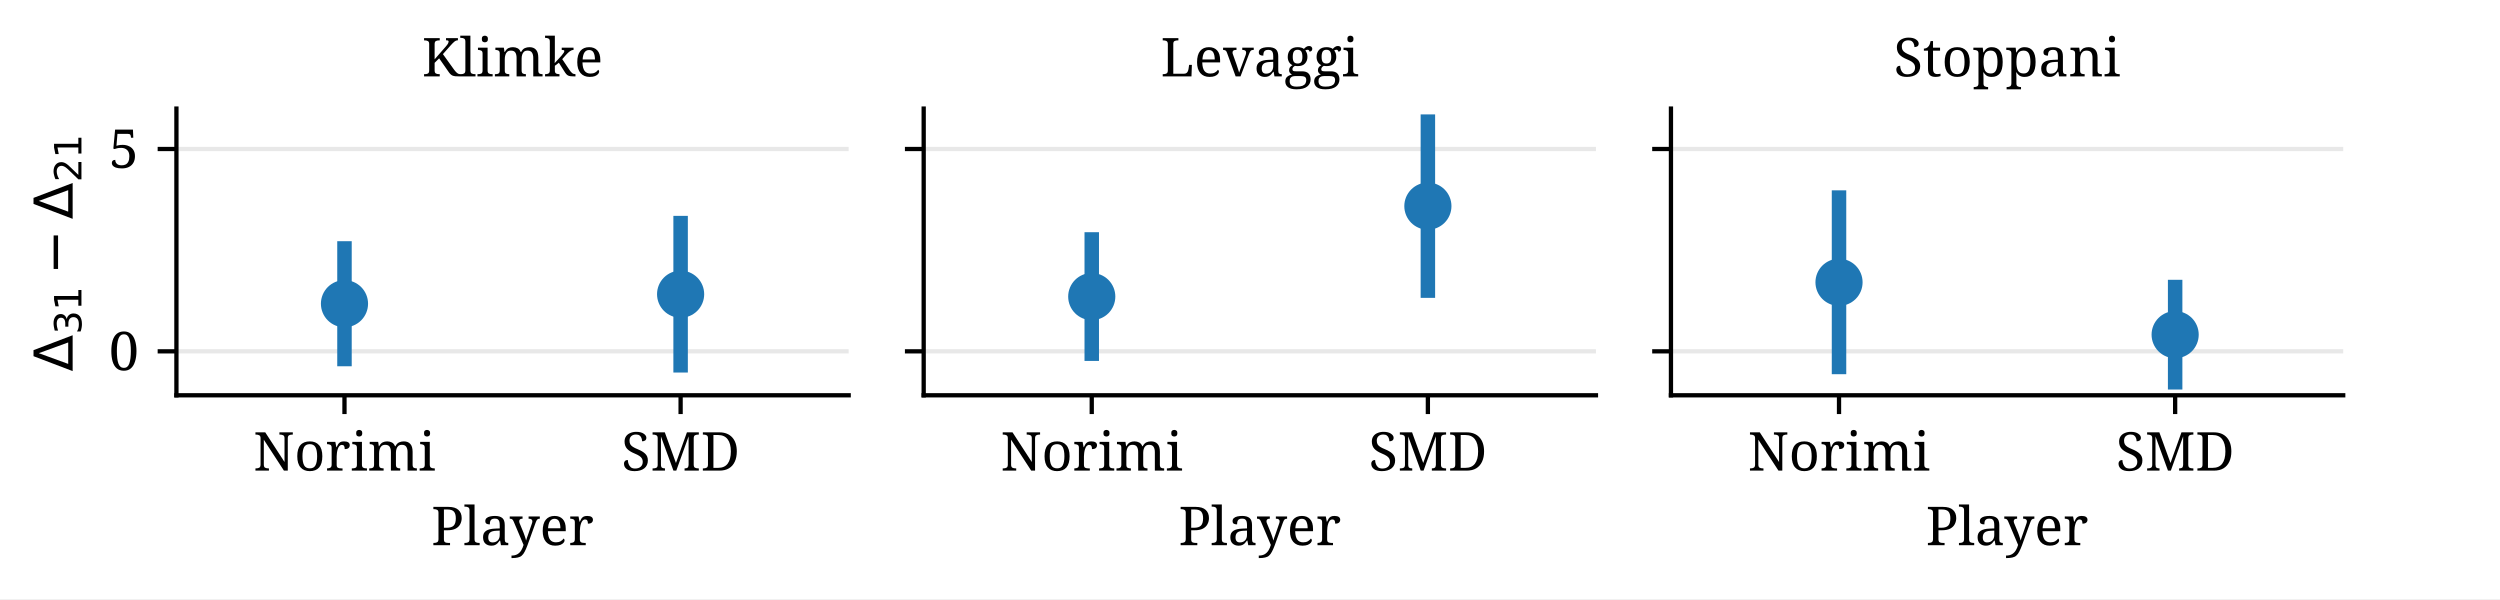
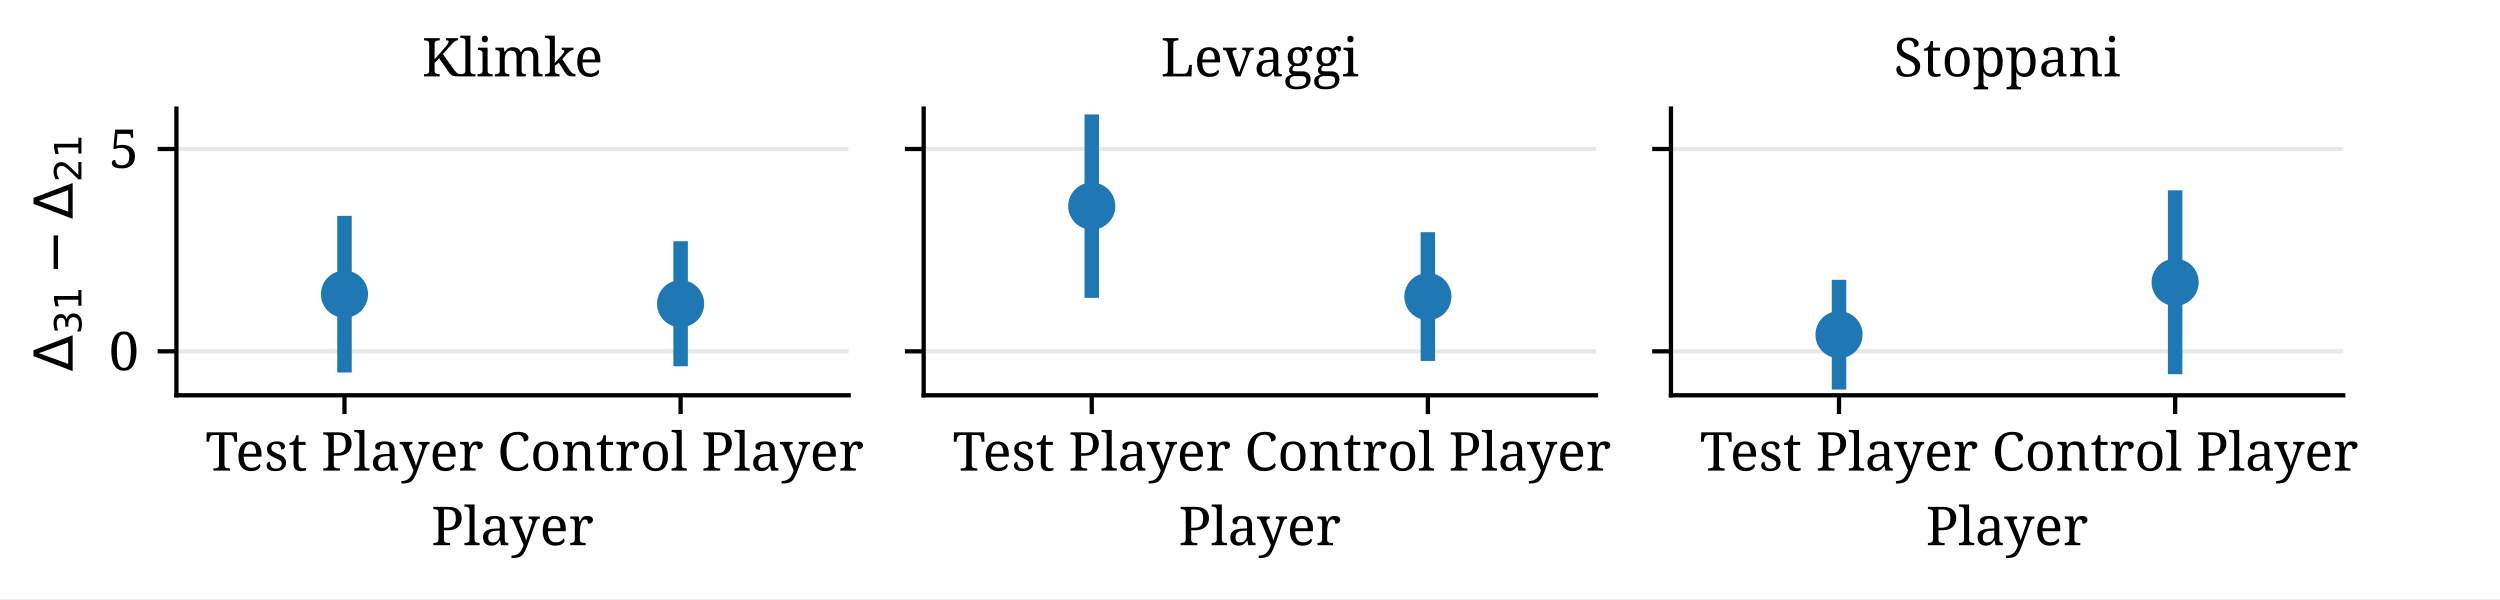
<svg xmlns="http://www.w3.org/2000/svg" xmlns:xlink="http://www.w3.org/1999/xlink" width="466.214pt" height="111.716pt" viewBox="0 0 466.214 111.716" version="1.1">
  <defs>
    <style type="text/css">*{stroke-linejoin: round; stroke-linecap: butt}</style>
  </defs>
  <g id="figure_1">
    <g id="patch_1">
      <path d="M 0 111.716  L 466.214 111.716  L 466.214 0  L 0 0  z " style="fill: #ffffff" />
    </g>
    <g id="axes_1">
      <g id="patch_2">
        <path d="M 32.9 73.716  L 158.266 73.716  L 158.266 20.25  L 32.9 20.25  z " style="fill: #ffffff" />
      </g>
      <g id="matplotlib.axis_1">
        <g id="xtick_1">
          <g id="line2d_1">
            <defs>
-               <path id="m413b5e02e6" d="M 0 0  L 0 3.5  " style="stroke: #000000; stroke-width: 0.8" />
+               <path id="mc5a7423d6d" d="M 0 0  L 0 3.5  " style="stroke: #000000; stroke-width: 0.8" />
            </defs>
            <g>
-               <use xlink:href="#m413b5e02e6" x="64.241" y="73.716" style="stroke: #000000; stroke-width: 0.8" />
+               <use xlink:href="#mc5a7423d6d" x="64.241" y="73.716" style="stroke: #000000; stroke-width: 0.8" />
            </g>
          </g>
          <g id="text_1">
-             <text style="font-size: 10px; font-family: 'EB Garamond', serif; text-anchor: middle" x="64.241" y="87.766" transform="rotate(-0 64.24143 87.76625)">Norimi</text>
+             <text style="font-size: 10px; font-family: 'EB Garamond', serif; text-anchor: middle" x="64.241" y="87.766" transform="rotate(-0 64.24143 87.76625)">Test Player</text>
          </g>
        </g>
        <g id="xtick_2">
          <g id="line2d_2">
            <g>
-               <use xlink:href="#m413b5e02e6" x="126.924" y="73.716" style="stroke: #000000; stroke-width: 0.8" />
+               <use xlink:href="#mc5a7423d6d" x="126.924" y="73.716" style="stroke: #000000; stroke-width: 0.8" />
            </g>
          </g>
          <g id="text_2">
-             <text style="font-size: 10px; font-family: 'EB Garamond', serif; text-anchor: middle" x="126.924" y="87.766" transform="rotate(-0 126.9243 87.76625)">SMD</text>
+             <text style="font-size: 10px; font-family: 'EB Garamond', serif; text-anchor: middle" x="126.924" y="87.766" transform="rotate(-0 126.9243 87.76625)">Control Player</text>
          </g>
        </g>
        <g id="text_3">
          <text style="font-size: 10px; font-family: 'EB Garamond', serif; text-anchor: middle" x="95.583" y="101.666" transform="rotate(-0 95.58285 101.6663)">Player</text>
        </g>
      </g>
      <g id="matplotlib.axis_2">
        <g id="ytick_1">
          <g id="line2d_3">
-             <path d="M 32.9 65.516  L 158.266 65.516  " clip-path="url(#p320adf4437)" style="fill: none; stroke: #b0b0b0; stroke-opacity: 0.3; stroke-width: 0.8; stroke-linecap: square" />
+             <path d="M 32.9 65.516  L 158.266 65.516  " clip-path="url(#pab137d74b0)" style="fill: none; stroke: #b0b0b0; stroke-opacity: 0.3; stroke-width: 0.8; stroke-linecap: square" />
          </g>
          <g id="line2d_4">
            <defs>
-               <path id="m48636ae9ef" d="M 0 0  L -3.5 0  " style="stroke: #000000; stroke-width: 0.8" />
+               <path id="m78fdfbcdc4" d="M 0 0  L -3.5 0  " style="stroke: #000000; stroke-width: 0.8" />
            </defs>
            <g>
-               <use xlink:href="#m48636ae9ef" x="32.9" y="65.516" style="stroke: #000000; stroke-width: 0.8" />
+               <use xlink:href="#m78fdfbcdc4" x="32.9" y="65.516" style="stroke: #000000; stroke-width: 0.8" />
            </g>
          </g>
          <g id="text_4">
            <text style="font-size: 10px; font-family: 'EB Garamond', serif; text-anchor: end" x="25.9" y="69.041" transform="rotate(-0 25.9 69.04082)">0</text>
          </g>
        </g>
        <g id="ytick_2">
          <g id="line2d_5">
-             <path d="M 32.9 27.786  L 158.266 27.786  " clip-path="url(#p320adf4437)" style="fill: none; stroke: #b0b0b0; stroke-opacity: 0.3; stroke-width: 0.8; stroke-linecap: square" />
+             <path d="M 32.9 27.786  L 158.266 27.786  " clip-path="url(#pab137d74b0)" style="fill: none; stroke: #b0b0b0; stroke-opacity: 0.3; stroke-width: 0.8; stroke-linecap: square" />
          </g>
          <g id="line2d_6">
            <g>
-               <use xlink:href="#m48636ae9ef" x="32.9" y="27.786" style="stroke: #000000; stroke-width: 0.8" />
+               <use xlink:href="#m78fdfbcdc4" x="32.9" y="27.786" style="stroke: #000000; stroke-width: 0.8" />
            </g>
          </g>
          <g id="text_5">
            <text style="font-size: 10px; font-family: 'EB Garamond', serif; text-anchor: end" x="25.9" y="31.311" transform="rotate(-0 25.9 31.3114)">5</text>
          </g>
        </g>
        <g id="text_6">
          <g transform="translate(14.25 69.28312) rotate(-90)">
            <text>
              <tspan x="0" y="-0.703" style="font-size: 10px; font-family: 'DejaVu Sans'">Δ</tspan>
              <tspan x="18.065" y="-0.703" style="font-size: 10px; font-family: 'DejaVu Sans'">−</tspan>
              <tspan x="28.393" y="-0.703" style="font-size: 10px; font-family: 'DejaVu Sans'">Δ</tspan>
              <tspan x="6.937" y="0.938" style="font-size: 7px; font-family: 'DejaVu Sans'">3</tspan>
              <tspan x="11.39" y="0.938" style="font-size: 7px; font-family: 'DejaVu Sans'">1</tspan>
              <tspan x="35.329" y="0.938" style="font-size: 7px; font-family: 'DejaVu Sans'">2</tspan>
              <tspan x="39.783" y="0.938" style="font-size: 7px; font-family: 'DejaVu Sans'">1</tspan>
            </text>
          </g>
        </g>
      </g>
      <g id="line2d_7">
        <defs>
-           <path id="mb423639138" d="M 0 3.384  C 0.897 3.384 1.758 3.027 2.393 2.393  C 3.027 1.758 3.384 0.897 3.384 0  C 3.384 -0.897 3.027 -1.758 2.393 -2.393  C 1.758 -3.027 0.897 -3.384 0 -3.384  C -0.897 -3.384 -1.758 -3.027 -2.393 -2.393  C -3.027 -1.758 -3.384 -0.897 -3.384 0  C -3.384 0.897 -3.027 1.758 -2.393 2.393  C -1.758 3.027 -0.897 3.384 0 3.384  z " style="stroke: #1f77b4; stroke-width: 2.025" />
+           <path id="m68faa4de0a" d="M 0 3.384  C 0.897 3.384 1.758 3.027 2.393 2.393  C 3.027 1.758 3.384 0.897 3.384 0  C 3.384 -0.897 3.027 -1.758 2.393 -2.393  C 1.758 -3.027 0.897 -3.384 0 -3.384  C -0.897 -3.384 -1.758 -3.027 -2.393 -2.393  C -3.027 -1.758 -3.384 -0.897 -3.384 0  C -3.384 0.897 -3.027 1.758 -2.393 2.393  C -1.758 3.027 -0.897 3.384 0 3.384  z " style="stroke: #1f77b4; stroke-width: 2.025" />
        </defs>
-         <g clip-path="url(#p320adf4437)">
-           <use xlink:href="#mb423639138" x="64.241" y="56.638" style="fill: #1f77b4; stroke: #1f77b4; stroke-width: 2.025" />
-           <use xlink:href="#mb423639138" x="126.924" y="54.863" style="fill: #1f77b4; stroke: #1f77b4; stroke-width: 2.025" />
+         <g clip-path="url(#pab137d74b0)">
+           <use xlink:href="#m68faa4de0a" x="64.241" y="54.863" style="fill: #1f77b4; stroke: #1f77b4; stroke-width: 2.025" />
+           <use xlink:href="#m68faa4de0a" x="126.924" y="56.638" style="fill: #1f77b4; stroke: #1f77b4; stroke-width: 2.025" />
        </g>
      </g>
      <g id="line2d_8">
-         <path d="M 64.241 66.95  L 64.241 46.327  " clip-path="url(#p320adf4437)" style="fill: none; stroke: #1f77b4; stroke-width: 2.7; stroke-linecap: square" />
+         <path d="M 64.241 68.118  L 64.241 41.608  " clip-path="url(#pab137d74b0)" style="fill: none; stroke: #1f77b4; stroke-width: 2.7; stroke-linecap: square" />
      </g>
      <g id="line2d_9">
-         <path d="M 126.924 68.118  L 126.924 41.608  " clip-path="url(#p320adf4437)" style="fill: none; stroke: #1f77b4; stroke-width: 2.7; stroke-linecap: square" />
+         <path d="M 126.924 66.95  L 126.924 46.327  " clip-path="url(#pab137d74b0)" style="fill: none; stroke: #1f77b4; stroke-width: 2.7; stroke-linecap: square" />
      </g>
      <g id="patch_3">
        <path d="M 32.9 73.716  L 32.9 20.25  " style="fill: none; stroke: #000000; stroke-width: 0.8; stroke-linejoin: miter; stroke-linecap: square" />
      </g>
      <g id="patch_4">
        <path d="M 32.9 73.716  L 158.266 73.716  " style="fill: none; stroke: #000000; stroke-width: 0.8; stroke-linejoin: miter; stroke-linecap: square" />
      </g>
      <g id="text_7">
        <text style="font-size: 10px; font-family: 'EB Garamond', serif; text-anchor: middle" x="95.583" y="14.25" transform="rotate(-0 95.58285 14.25)">Klimke</text>
      </g>
    </g>
    <g id="axes_2">
      <g id="patch_5">
        <path d="M 172.254 73.716  L 297.62 73.716  L 297.62 20.25  L 172.254 20.25  z " style="fill: #ffffff" />
      </g>
      <g id="matplotlib.axis_3">
        <g id="xtick_3">
          <g id="line2d_10">
            <g>
-               <use xlink:href="#m413b5e02e6" x="203.596" y="73.716" style="stroke: #000000; stroke-width: 0.8" />
+               <use xlink:href="#mc5a7423d6d" x="203.596" y="73.716" style="stroke: #000000; stroke-width: 0.8" />
            </g>
          </g>
          <g id="text_8">
-             <text style="font-size: 10px; font-family: 'EB Garamond', serif; text-anchor: middle" x="203.596" y="87.766" transform="rotate(-0 203.5958 87.76625)">Norimi</text>
+             <text style="font-size: 10px; font-family: 'EB Garamond', serif; text-anchor: middle" x="203.596" y="87.766" transform="rotate(-0 203.5958 87.76625)">Test Player</text>
          </g>
        </g>
        <g id="xtick_4">
          <g id="line2d_11">
            <g>
-               <use xlink:href="#m413b5e02e6" x="266.279" y="73.716" style="stroke: #000000; stroke-width: 0.8" />
+               <use xlink:href="#mc5a7423d6d" x="266.279" y="73.716" style="stroke: #000000; stroke-width: 0.8" />
            </g>
          </g>
          <g id="text_9">
-             <text style="font-size: 10px; font-family: 'EB Garamond', serif; text-anchor: middle" x="266.279" y="87.766" transform="rotate(-0 266.2786 87.76625)">SMD</text>
+             <text style="font-size: 10px; font-family: 'EB Garamond', serif; text-anchor: middle" x="266.279" y="87.766" transform="rotate(-0 266.2786 87.76625)">Control Player</text>
          </g>
        </g>
        <g id="text_10">
          <text style="font-size: 10px; font-family: 'EB Garamond', serif; text-anchor: middle" x="234.937" y="101.666" transform="rotate(-0 234.9372 101.6663)">Player</text>
        </g>
      </g>
      <g id="matplotlib.axis_4">
        <g id="ytick_3">
          <g id="line2d_12">
-             <path d="M 172.254 65.516  L 297.62 65.516  " clip-path="url(#p595818faf2)" style="fill: none; stroke: #b0b0b0; stroke-opacity: 0.3; stroke-width: 0.8; stroke-linecap: square" />
+             <path d="M 172.254 65.516  L 297.62 65.516  " clip-path="url(#pb73f7d8fe3)" style="fill: none; stroke: #b0b0b0; stroke-opacity: 0.3; stroke-width: 0.8; stroke-linecap: square" />
          </g>
          <g id="line2d_13">
            <g>
-               <use xlink:href="#m48636ae9ef" x="172.254" y="65.516" style="stroke: #000000; stroke-width: 0.8" />
+               <use xlink:href="#m78fdfbcdc4" x="172.254" y="65.516" style="stroke: #000000; stroke-width: 0.8" />
            </g>
          </g>
        </g>
        <g id="ytick_4">
          <g id="line2d_14">
-             <path d="M 172.254 27.786  L 297.62 27.786  " clip-path="url(#p595818faf2)" style="fill: none; stroke: #b0b0b0; stroke-opacity: 0.3; stroke-width: 0.8; stroke-linecap: square" />
+             <path d="M 172.254 27.786  L 297.62 27.786  " clip-path="url(#pb73f7d8fe3)" style="fill: none; stroke: #b0b0b0; stroke-opacity: 0.3; stroke-width: 0.8; stroke-linecap: square" />
          </g>
          <g id="line2d_15">
            <g>
-               <use xlink:href="#m48636ae9ef" x="172.254" y="27.786" style="stroke: #000000; stroke-width: 0.8" />
+               <use xlink:href="#m78fdfbcdc4" x="172.254" y="27.786" style="stroke: #000000; stroke-width: 0.8" />
            </g>
          </g>
        </g>
      </g>
      <g id="line2d_16">
-         <g clip-path="url(#p595818faf2)">
-           <use xlink:href="#mb423639138" x="203.596" y="55.307" style="fill: #1f77b4; stroke: #1f77b4; stroke-width: 2.025" />
-           <use xlink:href="#mb423639138" x="266.279" y="38.439" style="fill: #1f77b4; stroke: #1f77b4; stroke-width: 2.025" />
+         <g clip-path="url(#pb73f7d8fe3)">
+           <use xlink:href="#m68faa4de0a" x="203.596" y="38.439" style="fill: #1f77b4; stroke: #1f77b4; stroke-width: 2.025" />
+           <use xlink:href="#m68faa4de0a" x="266.279" y="55.307" style="fill: #1f77b4; stroke: #1f77b4; stroke-width: 2.025" />
        </g>
      </g>
      <g id="line2d_17">
-         <path d="M 203.596 65.958  L 203.596 44.656  " clip-path="url(#p595818faf2)" style="fill: none; stroke: #1f77b4; stroke-width: 2.7; stroke-linecap: square" />
+         <path d="M 203.596 54.199  L 203.596 22.68  " clip-path="url(#pb73f7d8fe3)" style="fill: none; stroke: #1f77b4; stroke-width: 2.7; stroke-linecap: square" />
      </g>
      <g id="line2d_18">
-         <path d="M 266.279 54.199  L 266.279 22.68  " clip-path="url(#p595818faf2)" style="fill: none; stroke: #1f77b4; stroke-width: 2.7; stroke-linecap: square" />
+         <path d="M 266.279 65.958  L 266.279 44.656  " clip-path="url(#pb73f7d8fe3)" style="fill: none; stroke: #1f77b4; stroke-width: 2.7; stroke-linecap: square" />
      </g>
      <g id="patch_6">
        <path d="M 172.254 73.716  L 172.254 20.25  " style="fill: none; stroke: #000000; stroke-width: 0.8; stroke-linejoin: miter; stroke-linecap: square" />
      </g>
      <g id="patch_7">
        <path d="M 172.254 73.716  L 297.62 73.716  " style="fill: none; stroke: #000000; stroke-width: 0.8; stroke-linejoin: miter; stroke-linecap: square" />
      </g>
      <g id="text_11">
        <text style="font-size: 10px; font-family: 'EB Garamond', serif; text-anchor: middle" x="234.937" y="14.25" transform="rotate(-0 234.9372 14.25)">Levaggi</text>
      </g>
    </g>
    <g id="axes_3">
      <g id="patch_8">
        <path d="M 311.609 73.716  L 436.974 73.716  L 436.974 20.25  L 311.609 20.25  z " style="fill: #ffffff" />
      </g>
      <g id="matplotlib.axis_5">
        <g id="xtick_5">
          <g id="line2d_19">
            <g>
-               <use xlink:href="#m413b5e02e6" x="342.95" y="73.716" style="stroke: #000000; stroke-width: 0.8" />
+               <use xlink:href="#mc5a7423d6d" x="342.95" y="73.716" style="stroke: #000000; stroke-width: 0.8" />
            </g>
          </g>
          <g id="text_12">
-             <text style="font-size: 10px; font-family: 'EB Garamond', serif; text-anchor: middle" x="342.95" y="87.766" transform="rotate(-0 342.9501 87.76625)">Norimi</text>
+             <text style="font-size: 10px; font-family: 'EB Garamond', serif; text-anchor: middle" x="342.95" y="87.766" transform="rotate(-0 342.9501 87.76625)">Test Player</text>
          </g>
        </g>
        <g id="xtick_6">
          <g id="line2d_20">
            <g>
-               <use xlink:href="#m413b5e02e6" x="405.633" y="73.716" style="stroke: #000000; stroke-width: 0.8" />
+               <use xlink:href="#mc5a7423d6d" x="405.633" y="73.716" style="stroke: #000000; stroke-width: 0.8" />
            </g>
          </g>
          <g id="text_13">
-             <text style="font-size: 10px; font-family: 'EB Garamond', serif; text-anchor: middle" x="405.633" y="87.766" transform="rotate(-0 405.6329 87.76625)">SMD</text>
+             <text style="font-size: 10px; font-family: 'EB Garamond', serif; text-anchor: middle" x="405.633" y="87.766" transform="rotate(-0 405.6329 87.76625)">Control Player</text>
          </g>
        </g>
        <g id="text_14">
          <text style="font-size: 10px; font-family: 'EB Garamond', serif; text-anchor: middle" x="374.292" y="101.666" transform="rotate(-0 374.2915 101.6663)">Player</text>
        </g>
      </g>
      <g id="matplotlib.axis_6">
        <g id="ytick_5">
          <g id="line2d_21">
-             <path d="M 311.609 65.516  L 436.974 65.516  " clip-path="url(#pb1faf5d88c)" style="fill: none; stroke: #b0b0b0; stroke-opacity: 0.3; stroke-width: 0.8; stroke-linecap: square" />
+             <path d="M 311.609 65.516  L 436.974 65.516  " clip-path="url(#p5a03d9cc08)" style="fill: none; stroke: #b0b0b0; stroke-opacity: 0.3; stroke-width: 0.8; stroke-linecap: square" />
          </g>
          <g id="line2d_22">
            <g>
-               <use xlink:href="#m48636ae9ef" x="311.609" y="65.516" style="stroke: #000000; stroke-width: 0.8" />
+               <use xlink:href="#m78fdfbcdc4" x="311.609" y="65.516" style="stroke: #000000; stroke-width: 0.8" />
            </g>
          </g>
        </g>
        <g id="ytick_6">
          <g id="line2d_23">
-             <path d="M 311.609 27.786  L 436.974 27.786  " clip-path="url(#pb1faf5d88c)" style="fill: none; stroke: #b0b0b0; stroke-opacity: 0.3; stroke-width: 0.8; stroke-linecap: square" />
+             <path d="M 311.609 27.786  L 436.974 27.786  " clip-path="url(#p5a03d9cc08)" style="fill: none; stroke: #b0b0b0; stroke-opacity: 0.3; stroke-width: 0.8; stroke-linecap: square" />
          </g>
          <g id="line2d_24">
            <g>
-               <use xlink:href="#m48636ae9ef" x="311.609" y="27.786" style="stroke: #000000; stroke-width: 0.8" />
+               <use xlink:href="#m78fdfbcdc4" x="311.609" y="27.786" style="stroke: #000000; stroke-width: 0.8" />
            </g>
          </g>
        </g>
      </g>
      <g id="line2d_25">
-         <g clip-path="url(#pb1faf5d88c)">
-           <use xlink:href="#mb423639138" x="342.95" y="52.643" style="fill: #1f77b4; stroke: #1f77b4; stroke-width: 2.025" />
-           <use xlink:href="#mb423639138" x="405.633" y="62.409" style="fill: #1f77b4; stroke: #1f77b4; stroke-width: 2.025" />
+         <g clip-path="url(#p5a03d9cc08)">
+           <use xlink:href="#m68faa4de0a" x="342.95" y="62.409" style="fill: #1f77b4; stroke: #1f77b4; stroke-width: 2.025" />
+           <use xlink:href="#m68faa4de0a" x="405.633" y="52.643" style="fill: #1f77b4; stroke: #1f77b4; stroke-width: 2.025" />
        </g>
      </g>
      <g id="line2d_26">
-         <path d="M 342.95 68.436  L 342.95 36.85  " clip-path="url(#pb1faf5d88c)" style="fill: none; stroke: #1f77b4; stroke-width: 2.7; stroke-linecap: square" />
+         <path d="M 342.95 71.286  L 342.95 53.531  " clip-path="url(#p5a03d9cc08)" style="fill: none; stroke: #1f77b4; stroke-width: 2.7; stroke-linecap: square" />
      </g>
      <g id="line2d_27">
-         <path d="M 405.633 71.286  L 405.633 53.531  " clip-path="url(#pb1faf5d88c)" style="fill: none; stroke: #1f77b4; stroke-width: 2.7; stroke-linecap: square" />
+         <path d="M 405.633 68.436  L 405.633 36.85  " clip-path="url(#p5a03d9cc08)" style="fill: none; stroke: #1f77b4; stroke-width: 2.7; stroke-linecap: square" />
      </g>
      <g id="patch_9">
        <path d="M 311.609 73.716  L 311.609 20.25  " style="fill: none; stroke: #000000; stroke-width: 0.8; stroke-linejoin: miter; stroke-linecap: square" />
      </g>
      <g id="patch_10">
        <path d="M 311.609 73.716  L 436.974 73.716  " style="fill: none; stroke: #000000; stroke-width: 0.8; stroke-linejoin: miter; stroke-linecap: square" />
      </g>
      <g id="text_15">
        <text style="font-size: 10px; font-family: 'EB Garamond', serif; text-anchor: middle" x="374.292" y="14.25" transform="rotate(-0 374.2915 14.25)">Stoppani</text>
      </g>
    </g>
    <g id="legend_1" />
  </g>
  <defs>
-     <clipPath id="p320adf4437">
+     <clipPath id="pab137d74b0">
      <rect x="32.9" y="20.25" width="125.366" height="53.466" />
    </clipPath>
-     <clipPath id="p595818faf2">
+     <clipPath id="pb73f7d8fe3">
      <rect x="172.254" y="20.25" width="125.366" height="53.466" />
    </clipPath>
-     <clipPath id="pb1faf5d88c">
+     <clipPath id="p5a03d9cc08">
      <rect x="311.609" y="20.25" width="125.366" height="53.466" />
    </clipPath>
  </defs>
</svg>
